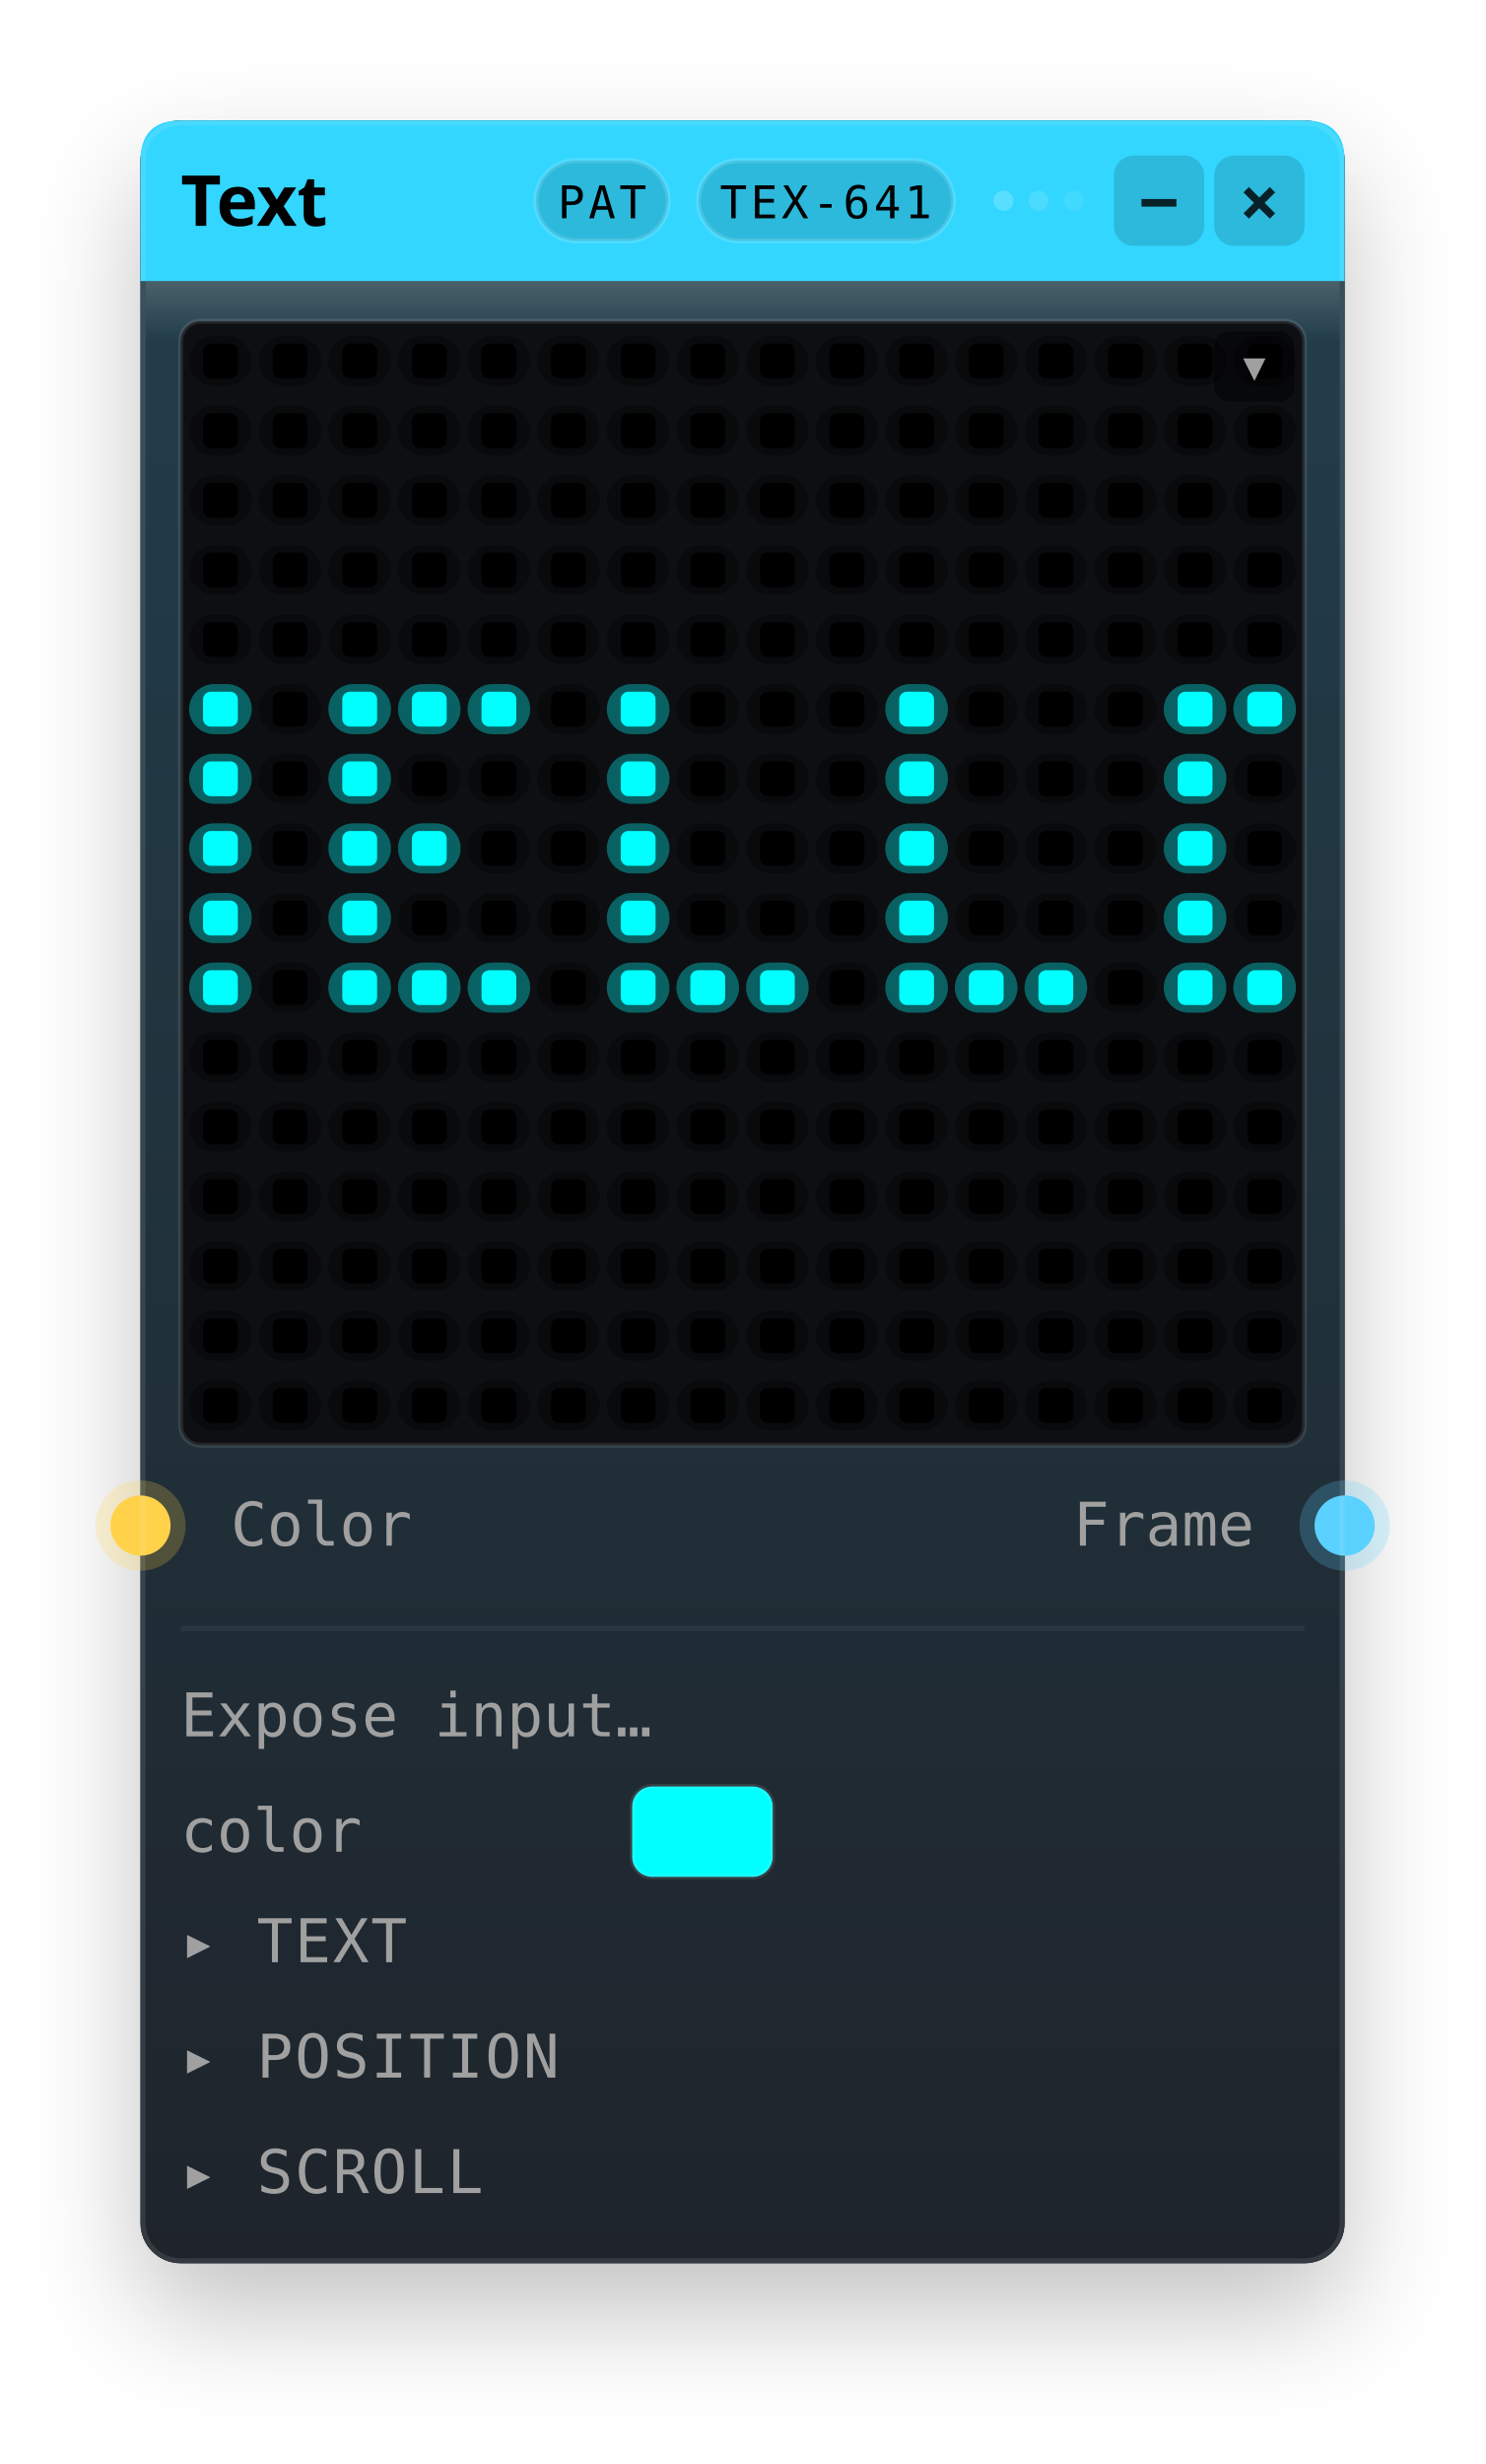
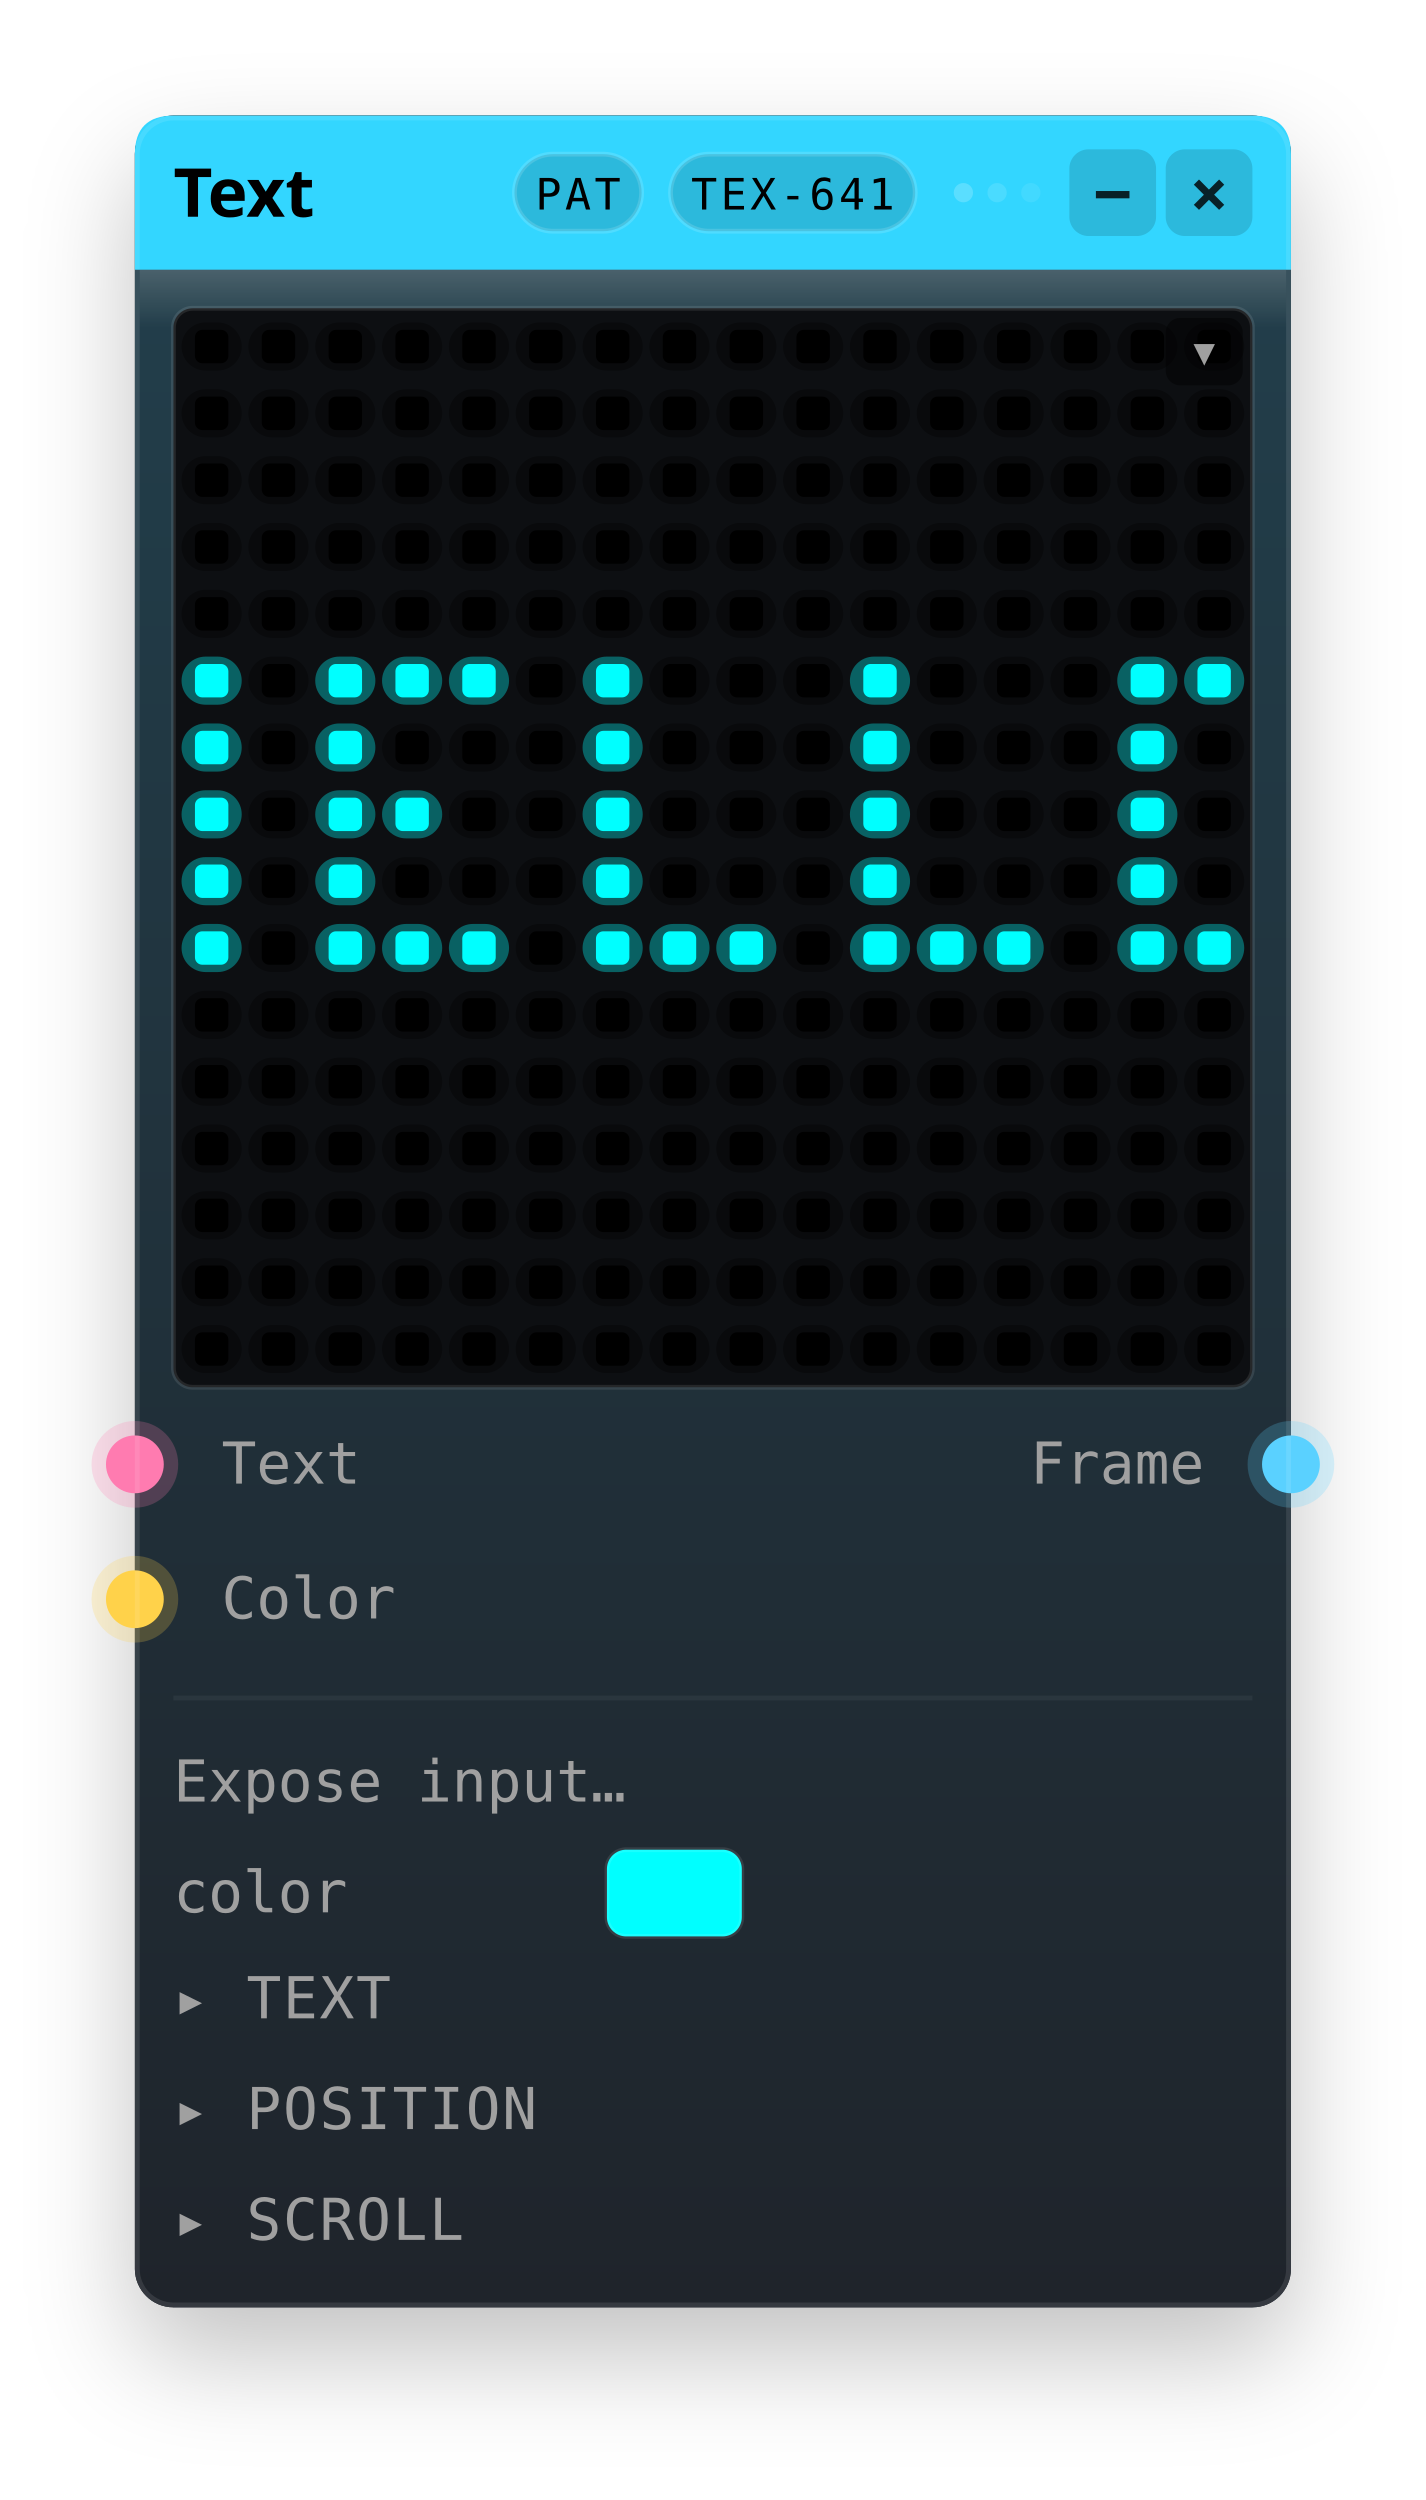
- <svg xmlns="http://www.w3.org/2000/svg" viewBox="0 0 296 491" width="296" height="491" role="img" aria-label="Text node">
+ <svg xmlns="http://www.w3.org/2000/svg" viewBox="0 0 296 519" width="296" height="519" role="img" aria-label="Text node">
  <defs>
    <filter id="shadow" x="-20%" y="-20%" width="140%" height="160%">
      <feDropShadow dx="0" dy="10" stdDeviation="11" flood-color="#000" flood-opacity="0.24" />
    </filter>
    <filter id="grey">
      <feColorMatrix type="saturate" values="0" />
    </filter>
    <linearGradient id="headerGlow" x1="0" y1="0" x2="0" y2="1">
      <stop offset="0" stop-color="#fff" stop-opacity="1" />
      <stop offset="1" stop-color="#fff" stop-opacity="0" />
    </linearGradient>
    <g id="lamp-6.94x6.94">
      <rect x="-2.78" y="-1.53" width="12.49" height="9.99" rx="5.00" fill-opacity="0.34" />
      <rect width="6.94" height="6.94" rx="1.53" />
    </g>
  </defs>
  <g transform="translate(28,24)">
    <defs>
      <linearGradient id="tint-pattern" x1="0" y1="0" x2="0" y2="1">
        <stop offset="0" stop-color="#22404d" />
        <stop offset="1" stop-color="#1f242b" />
      </linearGradient>
    </defs>
-     <rect x="0" y="0" width="240" height="427" rx="8" fill="#1f242b" filter="url(#shadow)" />
-     <rect x="0" y="0" width="240" height="427" rx="8" fill="url(#tint-pattern)" />
+     <rect x="0" y="0" width="240" height="455" rx="8" fill="#1f242b" filter="url(#shadow)" />
+     <rect x="0" y="0" width="240" height="455" rx="8" fill="url(#tint-pattern)" />
    <path d="M0,32 L0,8 Q0,0 8,0 L232,0 Q240,0 240,8 L240,32 Z" fill="#33d6ff" />
    <rect x="1" y="32" width="238" height="12" fill="url(#headerGlow)" opacity="0.18" />
    <text x="8" y="21" font-family="'Audiowide','Trebuchet MS','Arial Black',sans-serif" font-size="14" font-weight="600" fill="#000">Text</text>
    <rect x="78.8" y="8" width="26.4" height="16" rx="8" fill="rgba(0,0,0,0.14)" stroke="rgba(255,255,255,0.14)" />
    <text x="92" y="19.5" text-anchor="middle" font-family="'JetBrains Mono','Cascadia Mono','Consolas',monospace" font-size="9" letter-spacing="0.08em" fill="#000">PAT</text>
    <rect x="111.2" y="8" width="50.8" height="16" rx="8" fill="rgba(0,0,0,0.14)" stroke="rgba(255,255,255,0.14)" />
    <text x="136.6" y="19.5" text-anchor="middle" font-family="'JetBrains Mono','Cascadia Mono','Consolas',monospace" font-size="9" letter-spacing="0.08em" fill="#000">TEX-641</text>
    <circle cx="172" cy="16" r="2" fill="rgba(255,255,255,0.96)" opacity="0.2" />
    <circle cx="179" cy="16" r="2" fill="rgba(255,255,255,0.96)" opacity="0.12" />
    <circle cx="186" cy="16" r="2" fill="rgba(255,255,255,0.96)" opacity="0.08" />
    <rect x="194" y="7" width="18" height="18" rx="4" fill="rgba(0,0,0,0.14)" />
    <text x="203" y="20.5" text-anchor="middle" font-family="'JetBrains Mono','Cascadia Mono','Consolas',monospace" font-size="13" font-weight="700" fill="rgba(0,0,0,0.82)">−</text>
    <rect x="214" y="7" width="18" height="18" rx="4" fill="rgba(0,0,0,0.14)" />
    <text x="223" y="20.5" text-anchor="middle" font-family="'JetBrains Mono','Cascadia Mono','Consolas',monospace" font-size="13" font-weight="700" fill="rgba(0,0,0,0.82)">×</text>
    <rect x="8" y="40" width="224" height="224" rx="4" fill="#0d0f12" stroke="rgba(255,255,255,0.1)" />
    <use href="#lamp-6.94x6.94" x="12.47" y="44.47" fill="rgb(0,0,0)" />
    <use href="#lamp-6.94x6.94" x="26.34" y="44.47" fill="rgb(0,0,0)" />
    <use href="#lamp-6.94x6.94" x="40.22" y="44.47" fill="rgb(0,0,0)" />
    <use href="#lamp-6.94x6.94" x="54.09" y="44.47" fill="rgb(0,0,0)" />
    <use href="#lamp-6.94x6.94" x="67.97" y="44.47" fill="rgb(0,0,0)" />
    <use href="#lamp-6.94x6.94" x="81.84" y="44.47" fill="rgb(0,0,0)" />
    <use href="#lamp-6.94x6.94" x="95.72" y="44.47" fill="rgb(0,0,0)" />
    <use href="#lamp-6.94x6.94" x="109.59" y="44.47" fill="rgb(0,0,0)" />
    <use href="#lamp-6.94x6.94" x="123.47" y="44.47" fill="rgb(0,0,0)" />
    <use href="#lamp-6.94x6.94" x="137.34" y="44.47" fill="rgb(0,0,0)" />
    <use href="#lamp-6.94x6.94" x="151.22" y="44.47" fill="rgb(0,0,0)" />
    <use href="#lamp-6.94x6.94" x="165.09" y="44.47" fill="rgb(0,0,0)" />
    <use href="#lamp-6.94x6.94" x="178.97" y="44.47" fill="rgb(0,0,0)" />
    <use href="#lamp-6.94x6.94" x="192.84" y="44.47" fill="rgb(0,0,0)" />
    <use href="#lamp-6.94x6.94" x="206.72" y="44.47" fill="rgb(0,0,0)" />
    <use href="#lamp-6.94x6.94" x="220.59" y="44.47" fill="rgb(0,0,0)" />
    <use href="#lamp-6.94x6.94" x="12.47" y="58.34" fill="rgb(0,0,0)" />
    <use href="#lamp-6.94x6.94" x="26.34" y="58.34" fill="rgb(0,0,0)" />
    <use href="#lamp-6.94x6.94" x="40.22" y="58.34" fill="rgb(0,0,0)" />
    <use href="#lamp-6.94x6.94" x="54.09" y="58.34" fill="rgb(0,0,0)" />
    <use href="#lamp-6.94x6.94" x="67.97" y="58.34" fill="rgb(0,0,0)" />
    <use href="#lamp-6.94x6.94" x="81.84" y="58.34" fill="rgb(0,0,0)" />
    <use href="#lamp-6.94x6.94" x="95.72" y="58.34" fill="rgb(0,0,0)" />
    <use href="#lamp-6.94x6.94" x="109.59" y="58.34" fill="rgb(0,0,0)" />
    <use href="#lamp-6.94x6.94" x="123.47" y="58.34" fill="rgb(0,0,0)" />
    <use href="#lamp-6.94x6.94" x="137.34" y="58.34" fill="rgb(0,0,0)" />
    <use href="#lamp-6.94x6.94" x="151.22" y="58.34" fill="rgb(0,0,0)" />
    <use href="#lamp-6.94x6.94" x="165.09" y="58.34" fill="rgb(0,0,0)" />
    <use href="#lamp-6.94x6.94" x="178.97" y="58.34" fill="rgb(0,0,0)" />
    <use href="#lamp-6.94x6.94" x="192.84" y="58.34" fill="rgb(0,0,0)" />
    <use href="#lamp-6.94x6.94" x="206.72" y="58.34" fill="rgb(0,0,0)" />
    <use href="#lamp-6.94x6.94" x="220.59" y="58.34" fill="rgb(0,0,0)" />
    <use href="#lamp-6.94x6.94" x="12.47" y="72.22" fill="rgb(0,0,0)" />
    <use href="#lamp-6.94x6.94" x="26.34" y="72.22" fill="rgb(0,0,0)" />
    <use href="#lamp-6.94x6.94" x="40.22" y="72.22" fill="rgb(0,0,0)" />
    <use href="#lamp-6.94x6.94" x="54.09" y="72.22" fill="rgb(0,0,0)" />
    <use href="#lamp-6.94x6.94" x="67.97" y="72.22" fill="rgb(0,0,0)" />
    <use href="#lamp-6.94x6.94" x="81.84" y="72.22" fill="rgb(0,0,0)" />
    <use href="#lamp-6.94x6.94" x="95.72" y="72.22" fill="rgb(0,0,0)" />
    <use href="#lamp-6.94x6.94" x="109.59" y="72.22" fill="rgb(0,0,0)" />
    <use href="#lamp-6.94x6.94" x="123.47" y="72.22" fill="rgb(0,0,0)" />
    <use href="#lamp-6.94x6.94" x="137.34" y="72.22" fill="rgb(0,0,0)" />
    <use href="#lamp-6.94x6.94" x="151.22" y="72.22" fill="rgb(0,0,0)" />
    <use href="#lamp-6.94x6.94" x="165.09" y="72.22" fill="rgb(0,0,0)" />
    <use href="#lamp-6.94x6.94" x="178.97" y="72.22" fill="rgb(0,0,0)" />
    <use href="#lamp-6.94x6.94" x="192.84" y="72.22" fill="rgb(0,0,0)" />
    <use href="#lamp-6.94x6.94" x="206.72" y="72.22" fill="rgb(0,0,0)" />
    <use href="#lamp-6.94x6.94" x="220.59" y="72.22" fill="rgb(0,0,0)" />
    <use href="#lamp-6.94x6.94" x="12.47" y="86.09" fill="rgb(0,0,0)" />
    <use href="#lamp-6.94x6.94" x="26.34" y="86.09" fill="rgb(0,0,0)" />
    <use href="#lamp-6.94x6.94" x="40.22" y="86.09" fill="rgb(0,0,0)" />
    <use href="#lamp-6.94x6.94" x="54.09" y="86.09" fill="rgb(0,0,0)" />
    <use href="#lamp-6.94x6.94" x="67.97" y="86.09" fill="rgb(0,0,0)" />
    <use href="#lamp-6.94x6.94" x="81.84" y="86.09" fill="rgb(0,0,0)" />
    <use href="#lamp-6.94x6.94" x="95.72" y="86.09" fill="rgb(0,0,0)" />
    <use href="#lamp-6.94x6.94" x="109.59" y="86.09" fill="rgb(0,0,0)" />
    <use href="#lamp-6.94x6.94" x="123.47" y="86.09" fill="rgb(0,0,0)" />
    <use href="#lamp-6.94x6.94" x="137.34" y="86.09" fill="rgb(0,0,0)" />
    <use href="#lamp-6.94x6.94" x="151.22" y="86.09" fill="rgb(0,0,0)" />
    <use href="#lamp-6.94x6.94" x="165.09" y="86.09" fill="rgb(0,0,0)" />
    <use href="#lamp-6.94x6.94" x="178.97" y="86.09" fill="rgb(0,0,0)" />
    <use href="#lamp-6.94x6.94" x="192.84" y="86.09" fill="rgb(0,0,0)" />
    <use href="#lamp-6.94x6.94" x="206.72" y="86.09" fill="rgb(0,0,0)" />
    <use href="#lamp-6.94x6.94" x="220.59" y="86.09" fill="rgb(0,0,0)" />
    <use href="#lamp-6.94x6.94" x="12.47" y="99.97" fill="rgb(0,0,0)" />
    <use href="#lamp-6.94x6.94" x="26.34" y="99.97" fill="rgb(0,0,0)" />
    <use href="#lamp-6.94x6.94" x="40.22" y="99.97" fill="rgb(0,0,0)" />
    <use href="#lamp-6.94x6.94" x="54.09" y="99.97" fill="rgb(0,0,0)" />
    <use href="#lamp-6.94x6.94" x="67.97" y="99.97" fill="rgb(0,0,0)" />
    <use href="#lamp-6.94x6.94" x="81.84" y="99.97" fill="rgb(0,0,0)" />
    <use href="#lamp-6.94x6.94" x="95.72" y="99.97" fill="rgb(0,0,0)" />
    <use href="#lamp-6.94x6.94" x="109.59" y="99.97" fill="rgb(0,0,0)" />
    <use href="#lamp-6.94x6.94" x="123.47" y="99.97" fill="rgb(0,0,0)" />
    <use href="#lamp-6.94x6.94" x="137.34" y="99.97" fill="rgb(0,0,0)" />
    <use href="#lamp-6.94x6.94" x="151.22" y="99.97" fill="rgb(0,0,0)" />
    <use href="#lamp-6.94x6.94" x="165.09" y="99.97" fill="rgb(0,0,0)" />
    <use href="#lamp-6.94x6.94" x="178.97" y="99.97" fill="rgb(0,0,0)" />
    <use href="#lamp-6.94x6.94" x="192.84" y="99.97" fill="rgb(0,0,0)" />
    <use href="#lamp-6.94x6.94" x="206.72" y="99.97" fill="rgb(0,0,0)" />
    <use href="#lamp-6.94x6.94" x="220.59" y="99.97" fill="rgb(0,0,0)" />
    <use href="#lamp-6.94x6.94" x="12.47" y="113.84" fill="rgb(0,255,255)" />
    <use href="#lamp-6.94x6.94" x="26.34" y="113.84" fill="rgb(0,0,0)" />
    <use href="#lamp-6.94x6.94" x="40.22" y="113.84" fill="rgb(0,255,255)" />
    <use href="#lamp-6.94x6.94" x="54.09" y="113.84" fill="rgb(0,255,255)" />
    <use href="#lamp-6.94x6.94" x="67.97" y="113.84" fill="rgb(0,255,255)" />
    <use href="#lamp-6.94x6.94" x="81.84" y="113.84" fill="rgb(0,0,0)" />
    <use href="#lamp-6.94x6.94" x="95.72" y="113.84" fill="rgb(0,255,255)" />
    <use href="#lamp-6.94x6.94" x="109.59" y="113.84" fill="rgb(0,0,0)" />
    <use href="#lamp-6.94x6.94" x="123.47" y="113.84" fill="rgb(0,0,0)" />
    <use href="#lamp-6.94x6.94" x="137.34" y="113.84" fill="rgb(0,0,0)" />
    <use href="#lamp-6.94x6.94" x="151.22" y="113.84" fill="rgb(0,255,255)" />
    <use href="#lamp-6.94x6.94" x="165.09" y="113.84" fill="rgb(0,0,0)" />
    <use href="#lamp-6.94x6.94" x="178.97" y="113.84" fill="rgb(0,0,0)" />
    <use href="#lamp-6.94x6.94" x="192.84" y="113.84" fill="rgb(0,0,0)" />
    <use href="#lamp-6.94x6.94" x="206.72" y="113.84" fill="rgb(0,255,255)" />
    <use href="#lamp-6.94x6.94" x="220.59" y="113.84" fill="rgb(0,255,255)" />
    <use href="#lamp-6.94x6.94" x="12.47" y="127.72" fill="rgb(0,255,255)" />
    <use href="#lamp-6.94x6.94" x="26.34" y="127.72" fill="rgb(0,0,0)" />
    <use href="#lamp-6.94x6.94" x="40.22" y="127.72" fill="rgb(0,255,255)" />
    <use href="#lamp-6.94x6.94" x="54.09" y="127.72" fill="rgb(0,0,0)" />
    <use href="#lamp-6.94x6.94" x="67.97" y="127.72" fill="rgb(0,0,0)" />
    <use href="#lamp-6.94x6.94" x="81.84" y="127.72" fill="rgb(0,0,0)" />
    <use href="#lamp-6.94x6.94" x="95.72" y="127.72" fill="rgb(0,255,255)" />
    <use href="#lamp-6.94x6.94" x="109.59" y="127.72" fill="rgb(0,0,0)" />
    <use href="#lamp-6.94x6.94" x="123.47" y="127.72" fill="rgb(0,0,0)" />
    <use href="#lamp-6.94x6.94" x="137.34" y="127.72" fill="rgb(0,0,0)" />
    <use href="#lamp-6.94x6.94" x="151.22" y="127.72" fill="rgb(0,255,255)" />
    <use href="#lamp-6.94x6.94" x="165.09" y="127.72" fill="rgb(0,0,0)" />
    <use href="#lamp-6.94x6.94" x="178.97" y="127.72" fill="rgb(0,0,0)" />
    <use href="#lamp-6.94x6.94" x="192.84" y="127.72" fill="rgb(0,0,0)" />
    <use href="#lamp-6.94x6.94" x="206.72" y="127.72" fill="rgb(0,255,255)" />
    <use href="#lamp-6.94x6.94" x="220.59" y="127.72" fill="rgb(0,0,0)" />
    <use href="#lamp-6.94x6.94" x="12.47" y="141.59" fill="rgb(0,255,255)" />
    <use href="#lamp-6.94x6.94" x="26.34" y="141.59" fill="rgb(0,0,0)" />
    <use href="#lamp-6.94x6.94" x="40.22" y="141.59" fill="rgb(0,255,255)" />
    <use href="#lamp-6.94x6.94" x="54.09" y="141.59" fill="rgb(0,255,255)" />
    <use href="#lamp-6.94x6.94" x="67.97" y="141.59" fill="rgb(0,0,0)" />
    <use href="#lamp-6.94x6.94" x="81.84" y="141.59" fill="rgb(0,0,0)" />
    <use href="#lamp-6.94x6.94" x="95.72" y="141.59" fill="rgb(0,255,255)" />
    <use href="#lamp-6.94x6.94" x="109.59" y="141.59" fill="rgb(0,0,0)" />
    <use href="#lamp-6.94x6.94" x="123.47" y="141.59" fill="rgb(0,0,0)" />
    <use href="#lamp-6.94x6.94" x="137.34" y="141.59" fill="rgb(0,0,0)" />
    <use href="#lamp-6.94x6.94" x="151.22" y="141.59" fill="rgb(0,255,255)" />
    <use href="#lamp-6.94x6.94" x="165.09" y="141.59" fill="rgb(0,0,0)" />
    <use href="#lamp-6.94x6.94" x="178.97" y="141.59" fill="rgb(0,0,0)" />
    <use href="#lamp-6.94x6.94" x="192.84" y="141.59" fill="rgb(0,0,0)" />
    <use href="#lamp-6.94x6.94" x="206.72" y="141.59" fill="rgb(0,255,255)" />
    <use href="#lamp-6.94x6.94" x="220.59" y="141.59" fill="rgb(0,0,0)" />
    <use href="#lamp-6.94x6.94" x="12.47" y="155.47" fill="rgb(0,255,255)" />
    <use href="#lamp-6.94x6.94" x="26.34" y="155.47" fill="rgb(0,0,0)" />
    <use href="#lamp-6.94x6.94" x="40.22" y="155.47" fill="rgb(0,255,255)" />
    <use href="#lamp-6.94x6.94" x="54.09" y="155.47" fill="rgb(0,0,0)" />
    <use href="#lamp-6.94x6.94" x="67.97" y="155.47" fill="rgb(0,0,0)" />
    <use href="#lamp-6.94x6.94" x="81.84" y="155.47" fill="rgb(0,0,0)" />
    <use href="#lamp-6.94x6.94" x="95.72" y="155.47" fill="rgb(0,255,255)" />
    <use href="#lamp-6.94x6.94" x="109.59" y="155.47" fill="rgb(0,0,0)" />
    <use href="#lamp-6.94x6.94" x="123.47" y="155.47" fill="rgb(0,0,0)" />
    <use href="#lamp-6.94x6.94" x="137.34" y="155.47" fill="rgb(0,0,0)" />
    <use href="#lamp-6.94x6.94" x="151.22" y="155.47" fill="rgb(0,255,255)" />
    <use href="#lamp-6.94x6.94" x="165.09" y="155.47" fill="rgb(0,0,0)" />
    <use href="#lamp-6.94x6.94" x="178.97" y="155.47" fill="rgb(0,0,0)" />
    <use href="#lamp-6.94x6.94" x="192.84" y="155.47" fill="rgb(0,0,0)" />
    <use href="#lamp-6.94x6.94" x="206.72" y="155.47" fill="rgb(0,255,255)" />
    <use href="#lamp-6.94x6.94" x="220.59" y="155.47" fill="rgb(0,0,0)" />
    <use href="#lamp-6.94x6.94" x="12.47" y="169.34" fill="rgb(0,255,255)" />
    <use href="#lamp-6.94x6.94" x="26.34" y="169.34" fill="rgb(0,0,0)" />
    <use href="#lamp-6.94x6.94" x="40.22" y="169.34" fill="rgb(0,255,255)" />
    <use href="#lamp-6.94x6.94" x="54.09" y="169.34" fill="rgb(0,255,255)" />
    <use href="#lamp-6.94x6.94" x="67.97" y="169.34" fill="rgb(0,255,255)" />
    <use href="#lamp-6.94x6.94" x="81.84" y="169.34" fill="rgb(0,0,0)" />
    <use href="#lamp-6.94x6.94" x="95.72" y="169.34" fill="rgb(0,255,255)" />
    <use href="#lamp-6.94x6.94" x="109.59" y="169.34" fill="rgb(0,255,255)" />
    <use href="#lamp-6.94x6.94" x="123.47" y="169.34" fill="rgb(0,255,255)" />
    <use href="#lamp-6.94x6.94" x="137.34" y="169.34" fill="rgb(0,0,0)" />
    <use href="#lamp-6.94x6.94" x="151.22" y="169.34" fill="rgb(0,255,255)" />
    <use href="#lamp-6.94x6.94" x="165.09" y="169.34" fill="rgb(0,255,255)" />
    <use href="#lamp-6.94x6.94" x="178.97" y="169.34" fill="rgb(0,255,255)" />
    <use href="#lamp-6.94x6.94" x="192.84" y="169.34" fill="rgb(0,0,0)" />
    <use href="#lamp-6.94x6.94" x="206.72" y="169.34" fill="rgb(0,255,255)" />
    <use href="#lamp-6.94x6.94" x="220.59" y="169.34" fill="rgb(0,255,255)" />
    <use href="#lamp-6.94x6.94" x="12.47" y="183.22" fill="rgb(0,0,0)" />
    <use href="#lamp-6.94x6.94" x="26.34" y="183.22" fill="rgb(0,0,0)" />
    <use href="#lamp-6.94x6.94" x="40.22" y="183.22" fill="rgb(0,0,0)" />
    <use href="#lamp-6.94x6.94" x="54.09" y="183.22" fill="rgb(0,0,0)" />
    <use href="#lamp-6.94x6.94" x="67.97" y="183.22" fill="rgb(0,0,0)" />
    <use href="#lamp-6.94x6.94" x="81.84" y="183.22" fill="rgb(0,0,0)" />
    <use href="#lamp-6.94x6.94" x="95.72" y="183.22" fill="rgb(0,0,0)" />
    <use href="#lamp-6.94x6.94" x="109.59" y="183.22" fill="rgb(0,0,0)" />
    <use href="#lamp-6.94x6.94" x="123.47" y="183.22" fill="rgb(0,0,0)" />
    <use href="#lamp-6.94x6.94" x="137.34" y="183.22" fill="rgb(0,0,0)" />
    <use href="#lamp-6.94x6.94" x="151.22" y="183.22" fill="rgb(0,0,0)" />
    <use href="#lamp-6.94x6.94" x="165.09" y="183.22" fill="rgb(0,0,0)" />
    <use href="#lamp-6.94x6.94" x="178.97" y="183.22" fill="rgb(0,0,0)" />
    <use href="#lamp-6.94x6.94" x="192.84" y="183.22" fill="rgb(0,0,0)" />
    <use href="#lamp-6.94x6.94" x="206.72" y="183.22" fill="rgb(0,0,0)" />
    <use href="#lamp-6.94x6.94" x="220.59" y="183.22" fill="rgb(0,0,0)" />
    <use href="#lamp-6.94x6.94" x="12.47" y="197.09" fill="rgb(0,0,0)" />
    <use href="#lamp-6.94x6.94" x="26.34" y="197.09" fill="rgb(0,0,0)" />
    <use href="#lamp-6.94x6.94" x="40.22" y="197.09" fill="rgb(0,0,0)" />
    <use href="#lamp-6.94x6.94" x="54.09" y="197.09" fill="rgb(0,0,0)" />
    <use href="#lamp-6.94x6.94" x="67.97" y="197.09" fill="rgb(0,0,0)" />
    <use href="#lamp-6.94x6.94" x="81.84" y="197.09" fill="rgb(0,0,0)" />
    <use href="#lamp-6.94x6.94" x="95.72" y="197.09" fill="rgb(0,0,0)" />
    <use href="#lamp-6.94x6.94" x="109.59" y="197.09" fill="rgb(0,0,0)" />
    <use href="#lamp-6.94x6.94" x="123.47" y="197.09" fill="rgb(0,0,0)" />
    <use href="#lamp-6.94x6.94" x="137.34" y="197.09" fill="rgb(0,0,0)" />
    <use href="#lamp-6.94x6.94" x="151.22" y="197.09" fill="rgb(0,0,0)" />
    <use href="#lamp-6.94x6.94" x="165.09" y="197.09" fill="rgb(0,0,0)" />
    <use href="#lamp-6.94x6.94" x="178.97" y="197.09" fill="rgb(0,0,0)" />
    <use href="#lamp-6.94x6.94" x="192.84" y="197.09" fill="rgb(0,0,0)" />
    <use href="#lamp-6.94x6.94" x="206.72" y="197.09" fill="rgb(0,0,0)" />
    <use href="#lamp-6.94x6.94" x="220.59" y="197.09" fill="rgb(0,0,0)" />
    <use href="#lamp-6.94x6.94" x="12.47" y="210.97" fill="rgb(0,0,0)" />
    <use href="#lamp-6.94x6.94" x="26.34" y="210.97" fill="rgb(0,0,0)" />
    <use href="#lamp-6.94x6.94" x="40.22" y="210.97" fill="rgb(0,0,0)" />
    <use href="#lamp-6.94x6.94" x="54.09" y="210.97" fill="rgb(0,0,0)" />
    <use href="#lamp-6.94x6.94" x="67.97" y="210.97" fill="rgb(0,0,0)" />
    <use href="#lamp-6.94x6.94" x="81.84" y="210.97" fill="rgb(0,0,0)" />
    <use href="#lamp-6.94x6.94" x="95.72" y="210.97" fill="rgb(0,0,0)" />
    <use href="#lamp-6.94x6.94" x="109.59" y="210.97" fill="rgb(0,0,0)" />
    <use href="#lamp-6.94x6.94" x="123.47" y="210.97" fill="rgb(0,0,0)" />
    <use href="#lamp-6.94x6.94" x="137.34" y="210.97" fill="rgb(0,0,0)" />
    <use href="#lamp-6.94x6.94" x="151.22" y="210.97" fill="rgb(0,0,0)" />
    <use href="#lamp-6.94x6.94" x="165.09" y="210.97" fill="rgb(0,0,0)" />
    <use href="#lamp-6.94x6.94" x="178.97" y="210.97" fill="rgb(0,0,0)" />
    <use href="#lamp-6.94x6.94" x="192.84" y="210.97" fill="rgb(0,0,0)" />
    <use href="#lamp-6.94x6.94" x="206.72" y="210.97" fill="rgb(0,0,0)" />
    <use href="#lamp-6.94x6.94" x="220.59" y="210.97" fill="rgb(0,0,0)" />
    <use href="#lamp-6.94x6.94" x="12.47" y="224.84" fill="rgb(0,0,0)" />
    <use href="#lamp-6.94x6.94" x="26.34" y="224.84" fill="rgb(0,0,0)" />
    <use href="#lamp-6.94x6.94" x="40.22" y="224.84" fill="rgb(0,0,0)" />
    <use href="#lamp-6.94x6.94" x="54.09" y="224.84" fill="rgb(0,0,0)" />
    <use href="#lamp-6.94x6.94" x="67.97" y="224.84" fill="rgb(0,0,0)" />
    <use href="#lamp-6.94x6.94" x="81.84" y="224.84" fill="rgb(0,0,0)" />
    <use href="#lamp-6.94x6.94" x="95.72" y="224.84" fill="rgb(0,0,0)" />
    <use href="#lamp-6.94x6.94" x="109.59" y="224.84" fill="rgb(0,0,0)" />
    <use href="#lamp-6.94x6.94" x="123.47" y="224.84" fill="rgb(0,0,0)" />
    <use href="#lamp-6.94x6.94" x="137.34" y="224.84" fill="rgb(0,0,0)" />
    <use href="#lamp-6.94x6.94" x="151.22" y="224.84" fill="rgb(0,0,0)" />
    <use href="#lamp-6.94x6.94" x="165.09" y="224.84" fill="rgb(0,0,0)" />
    <use href="#lamp-6.94x6.94" x="178.97" y="224.84" fill="rgb(0,0,0)" />
    <use href="#lamp-6.94x6.94" x="192.84" y="224.84" fill="rgb(0,0,0)" />
    <use href="#lamp-6.94x6.94" x="206.72" y="224.84" fill="rgb(0,0,0)" />
    <use href="#lamp-6.94x6.94" x="220.59" y="224.84" fill="rgb(0,0,0)" />
    <use href="#lamp-6.94x6.94" x="12.47" y="238.72" fill="rgb(0,0,0)" />
    <use href="#lamp-6.94x6.94" x="26.34" y="238.72" fill="rgb(0,0,0)" />
    <use href="#lamp-6.94x6.94" x="40.22" y="238.72" fill="rgb(0,0,0)" />
    <use href="#lamp-6.94x6.94" x="54.09" y="238.72" fill="rgb(0,0,0)" />
    <use href="#lamp-6.94x6.94" x="67.97" y="238.72" fill="rgb(0,0,0)" />
    <use href="#lamp-6.94x6.94" x="81.84" y="238.72" fill="rgb(0,0,0)" />
    <use href="#lamp-6.94x6.94" x="95.72" y="238.72" fill="rgb(0,0,0)" />
    <use href="#lamp-6.94x6.94" x="109.59" y="238.72" fill="rgb(0,0,0)" />
    <use href="#lamp-6.94x6.94" x="123.47" y="238.72" fill="rgb(0,0,0)" />
    <use href="#lamp-6.94x6.94" x="137.34" y="238.72" fill="rgb(0,0,0)" />
    <use href="#lamp-6.94x6.94" x="151.22" y="238.72" fill="rgb(0,0,0)" />
    <use href="#lamp-6.94x6.94" x="165.09" y="238.72" fill="rgb(0,0,0)" />
    <use href="#lamp-6.94x6.94" x="178.97" y="238.72" fill="rgb(0,0,0)" />
    <use href="#lamp-6.94x6.94" x="192.84" y="238.72" fill="rgb(0,0,0)" />
    <use href="#lamp-6.94x6.94" x="206.72" y="238.72" fill="rgb(0,0,0)" />
    <use href="#lamp-6.94x6.94" x="220.59" y="238.72" fill="rgb(0,0,0)" />
    <use href="#lamp-6.94x6.94" x="12.47" y="252.59" fill="rgb(0,0,0)" />
    <use href="#lamp-6.94x6.94" x="26.34" y="252.59" fill="rgb(0,0,0)" />
    <use href="#lamp-6.94x6.94" x="40.22" y="252.59" fill="rgb(0,0,0)" />
    <use href="#lamp-6.94x6.94" x="54.09" y="252.59" fill="rgb(0,0,0)" />
    <use href="#lamp-6.94x6.94" x="67.97" y="252.59" fill="rgb(0,0,0)" />
    <use href="#lamp-6.94x6.94" x="81.84" y="252.59" fill="rgb(0,0,0)" />
    <use href="#lamp-6.94x6.94" x="95.72" y="252.59" fill="rgb(0,0,0)" />
    <use href="#lamp-6.94x6.94" x="109.59" y="252.59" fill="rgb(0,0,0)" />
    <use href="#lamp-6.94x6.94" x="123.47" y="252.59" fill="rgb(0,0,0)" />
    <use href="#lamp-6.94x6.94" x="137.34" y="252.59" fill="rgb(0,0,0)" />
    <use href="#lamp-6.94x6.94" x="151.22" y="252.59" fill="rgb(0,0,0)" />
    <use href="#lamp-6.94x6.94" x="165.09" y="252.59" fill="rgb(0,0,0)" />
    <use href="#lamp-6.94x6.94" x="178.97" y="252.59" fill="rgb(0,0,0)" />
    <use href="#lamp-6.94x6.94" x="192.84" y="252.59" fill="rgb(0,0,0)" />
    <use href="#lamp-6.94x6.94" x="206.72" y="252.59" fill="rgb(0,0,0)" />
    <use href="#lamp-6.94x6.94" x="220.59" y="252.59" fill="rgb(0,0,0)" />
    <rect x="214" y="42" width="16" height="14" rx="3" fill="rgba(0,0,0,0.45)" />
    <text x="222" y="52" text-anchor="middle" font-size="9" fill="#a0a0a0">▾</text>
-     <circle cx="0" cy="280" r="9" fill="#ffd24a" opacity="0.22" />
-     <circle cx="0" cy="280" r="6" fill="#ffd24a" />
-     <text x="18" y="284" font-family="'JetBrains Mono','Cascadia Mono','Consolas',monospace" font-size="12" fill="#a0a0a0">Color</text>
+     <circle cx="0" cy="280" r="9" fill="#ff7bb0" opacity="0.22" />
+     <circle cx="0" cy="280" r="6" fill="#ff7bb0" />
+     <text x="18" y="284" font-family="'JetBrains Mono','Cascadia Mono','Consolas',monospace" font-size="12" fill="#a0a0a0">Text</text>
    <circle cx="240" cy="280" r="9" fill="#5ad1ff" opacity="0.22" />
    <circle cx="240" cy="280" r="6" fill="#5ad1ff" />
    <text x="222" y="284" font-family="'JetBrains Mono','Cascadia Mono','Consolas',monospace" font-size="12" fill="#a0a0a0" text-anchor="end">Frame</text>
-     <line x1="8" y1="300.5" x2="232" y2="300.5" stroke="rgba(255,255,255,0.05)" />
-     <text x="8" y="322" font-family="'JetBrains Mono','Cascadia Mono','Consolas',monospace" font-size="12" fill="#a0a0a0">Expose input…</text>
-     <text x="8" y="345" font-family="'JetBrains Mono','Cascadia Mono','Consolas',monospace" font-size="12" fill="#a0a0a0">color</text>
-     <rect x="98" y="332" width="28" height="18" rx="4" fill="rgb(0,255,255)" stroke="rgba(255,255,255,0.1)" />
-     <text x="8" y="367" font-family="'JetBrains Mono','Cascadia Mono','Consolas',monospace" font-size="12" fill="#a0a0a0" letter-spacing="0.03em">▸ TEXT</text>
-     <text x="8" y="390" font-family="'JetBrains Mono','Cascadia Mono','Consolas',monospace" font-size="12" fill="#a0a0a0" letter-spacing="0.03em">▸ POSITION</text>
-     <text x="8" y="413" font-family="'JetBrains Mono','Cascadia Mono','Consolas',monospace" font-size="12" fill="#a0a0a0" letter-spacing="0.03em">▸ SCROLL</text>
-     <rect x="0.5" y="0.5" width="239" height="426" rx="7.5" fill="none" stroke="rgba(255,255,255,0.1)" />
+     <circle cx="0" cy="308" r="9" fill="#ffd24a" opacity="0.22" />
+     <circle cx="0" cy="308" r="6" fill="#ffd24a" />
+     <text x="18" y="312" font-family="'JetBrains Mono','Cascadia Mono','Consolas',monospace" font-size="12" fill="#a0a0a0">Color</text>
+     <line x1="8" y1="328.5" x2="232" y2="328.5" stroke="rgba(255,255,255,0.05)" />
+     <text x="8" y="350" font-family="'JetBrains Mono','Cascadia Mono','Consolas',monospace" font-size="12" fill="#a0a0a0">Expose input…</text>
+     <text x="8" y="373" font-family="'JetBrains Mono','Cascadia Mono','Consolas',monospace" font-size="12" fill="#a0a0a0">color</text>
+     <rect x="98" y="360" width="28" height="18" rx="4" fill="rgb(0,255,255)" stroke="rgba(255,255,255,0.1)" />
+     <text x="8" y="395" font-family="'JetBrains Mono','Cascadia Mono','Consolas',monospace" font-size="12" fill="#a0a0a0" letter-spacing="0.03em">▸ TEXT</text>
+     <text x="8" y="418" font-family="'JetBrains Mono','Cascadia Mono','Consolas',monospace" font-size="12" fill="#a0a0a0" letter-spacing="0.03em">▸ POSITION</text>
+     <text x="8" y="441" font-family="'JetBrains Mono','Cascadia Mono','Consolas',monospace" font-size="12" fill="#a0a0a0" letter-spacing="0.03em">▸ SCROLL</text>
+     <rect x="0.5" y="0.5" width="239" height="454" rx="7.5" fill="none" stroke="rgba(255,255,255,0.1)" />
  </g>
</svg>
